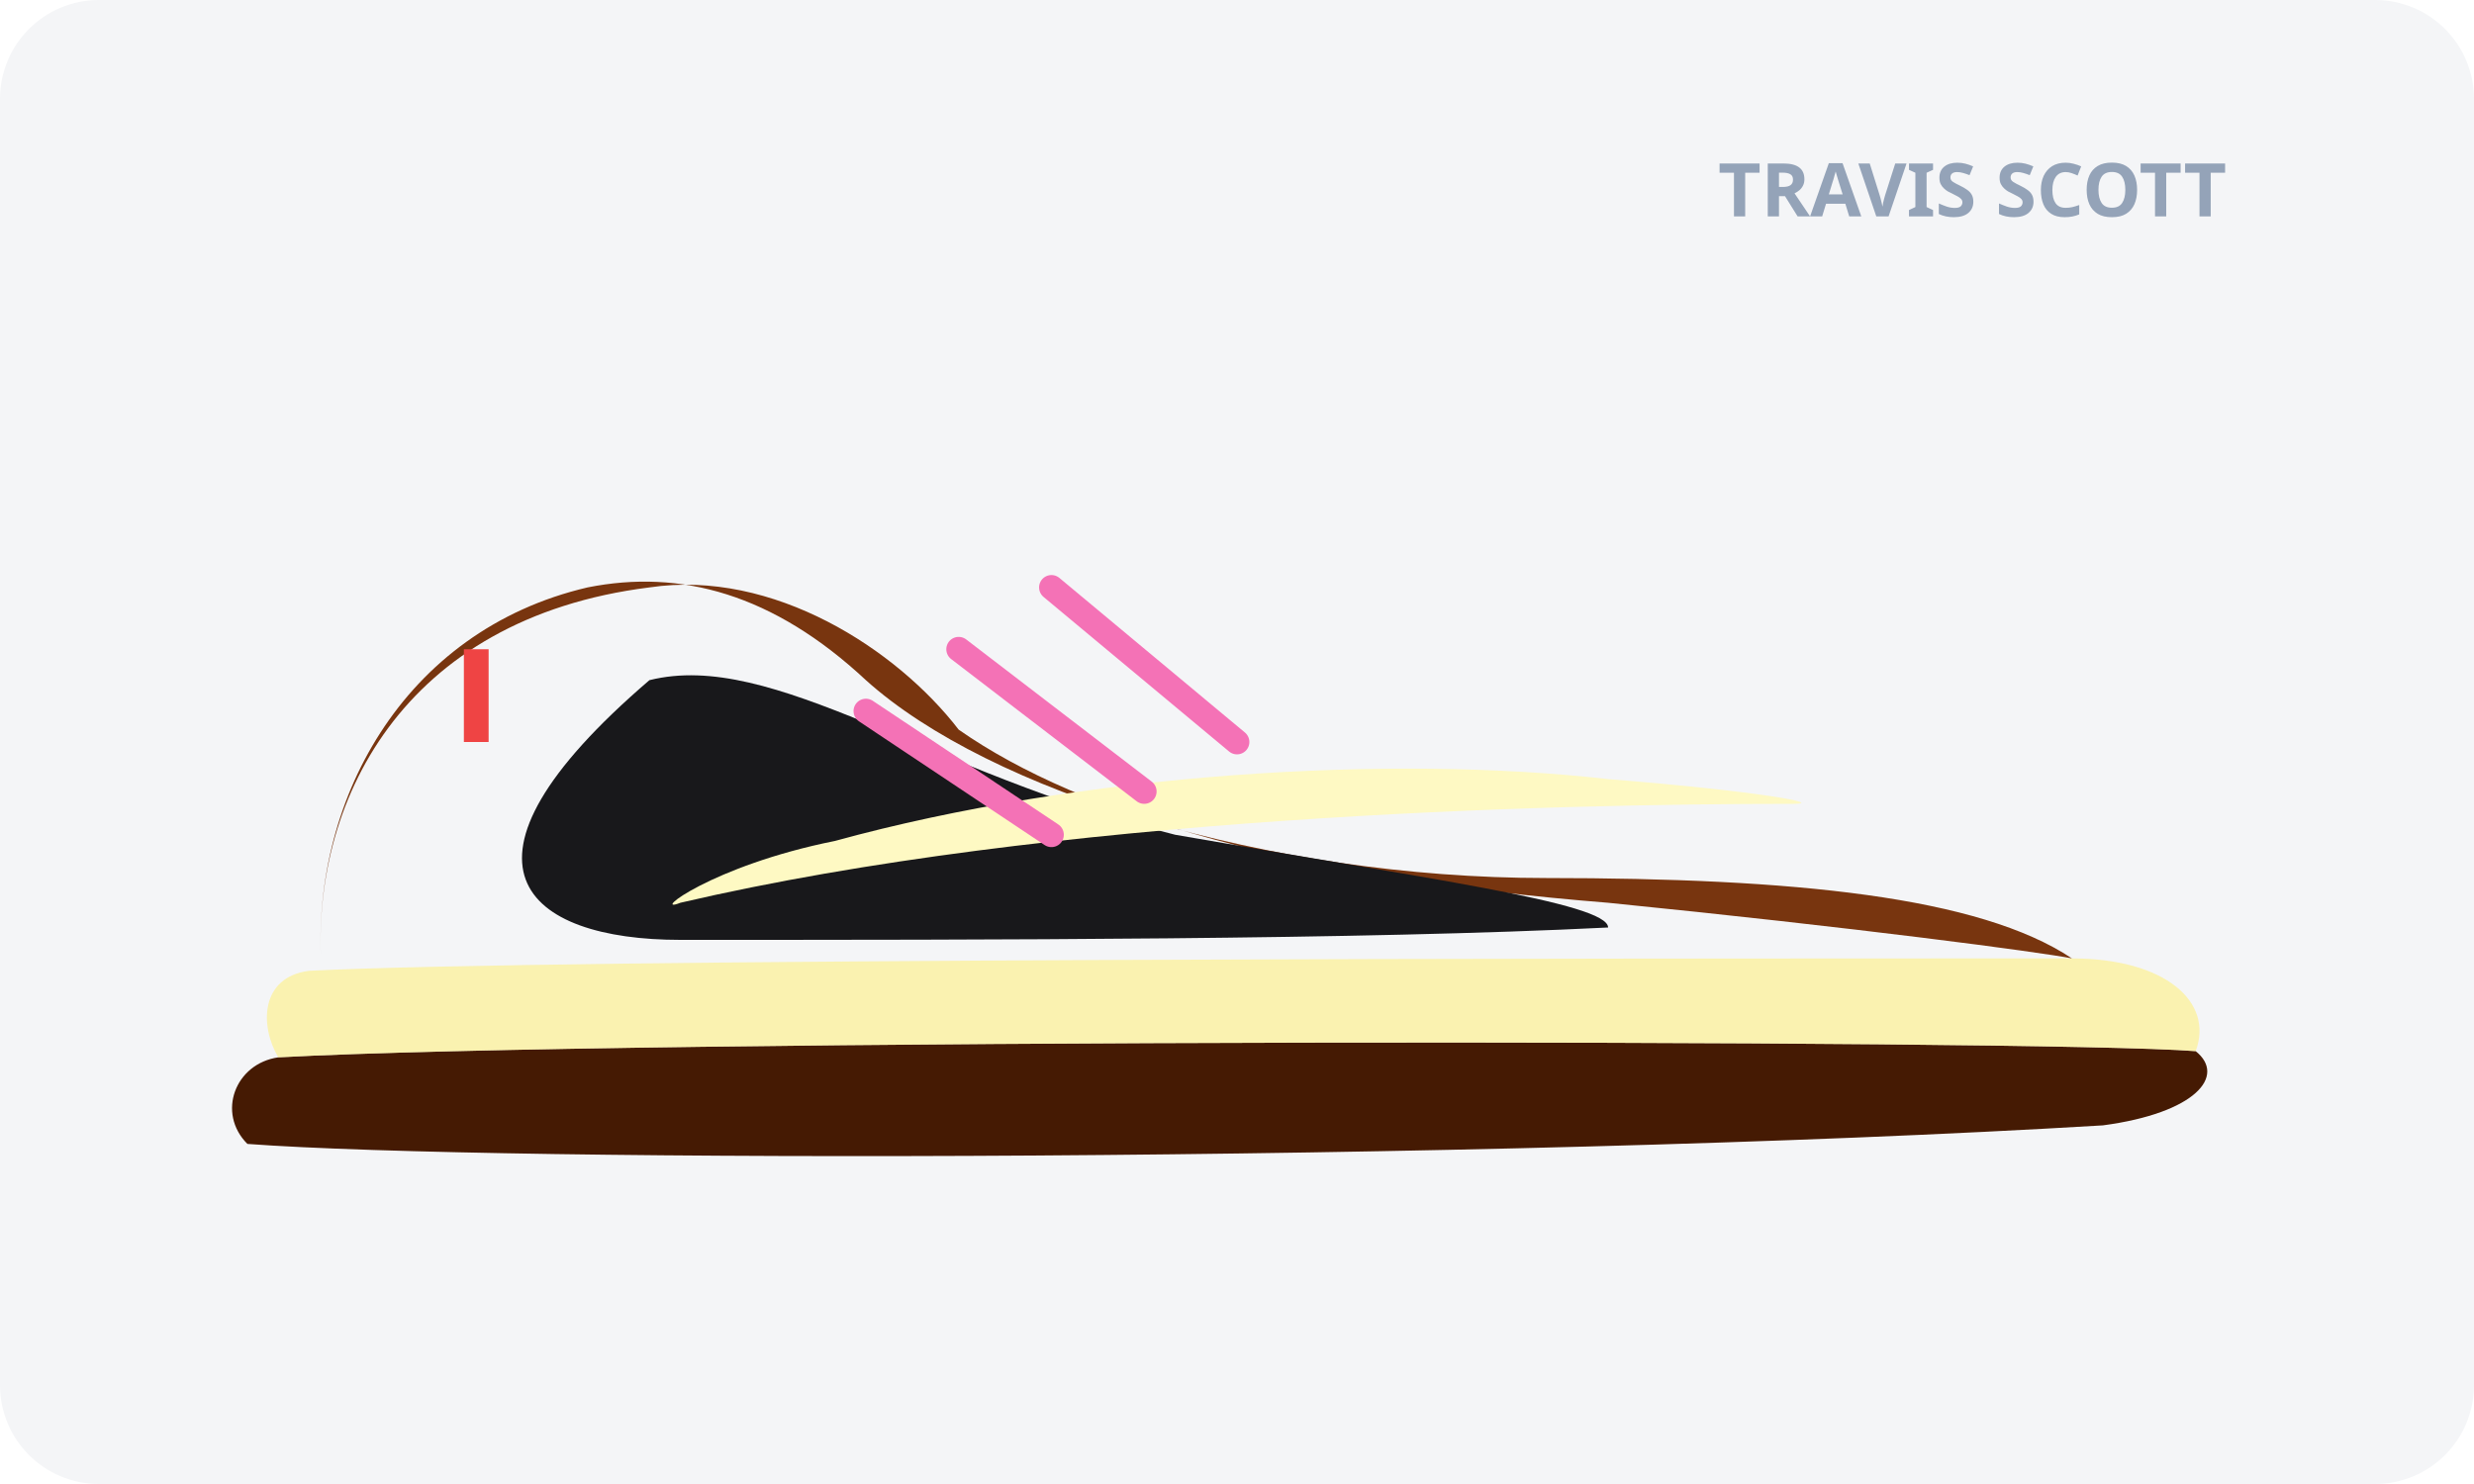
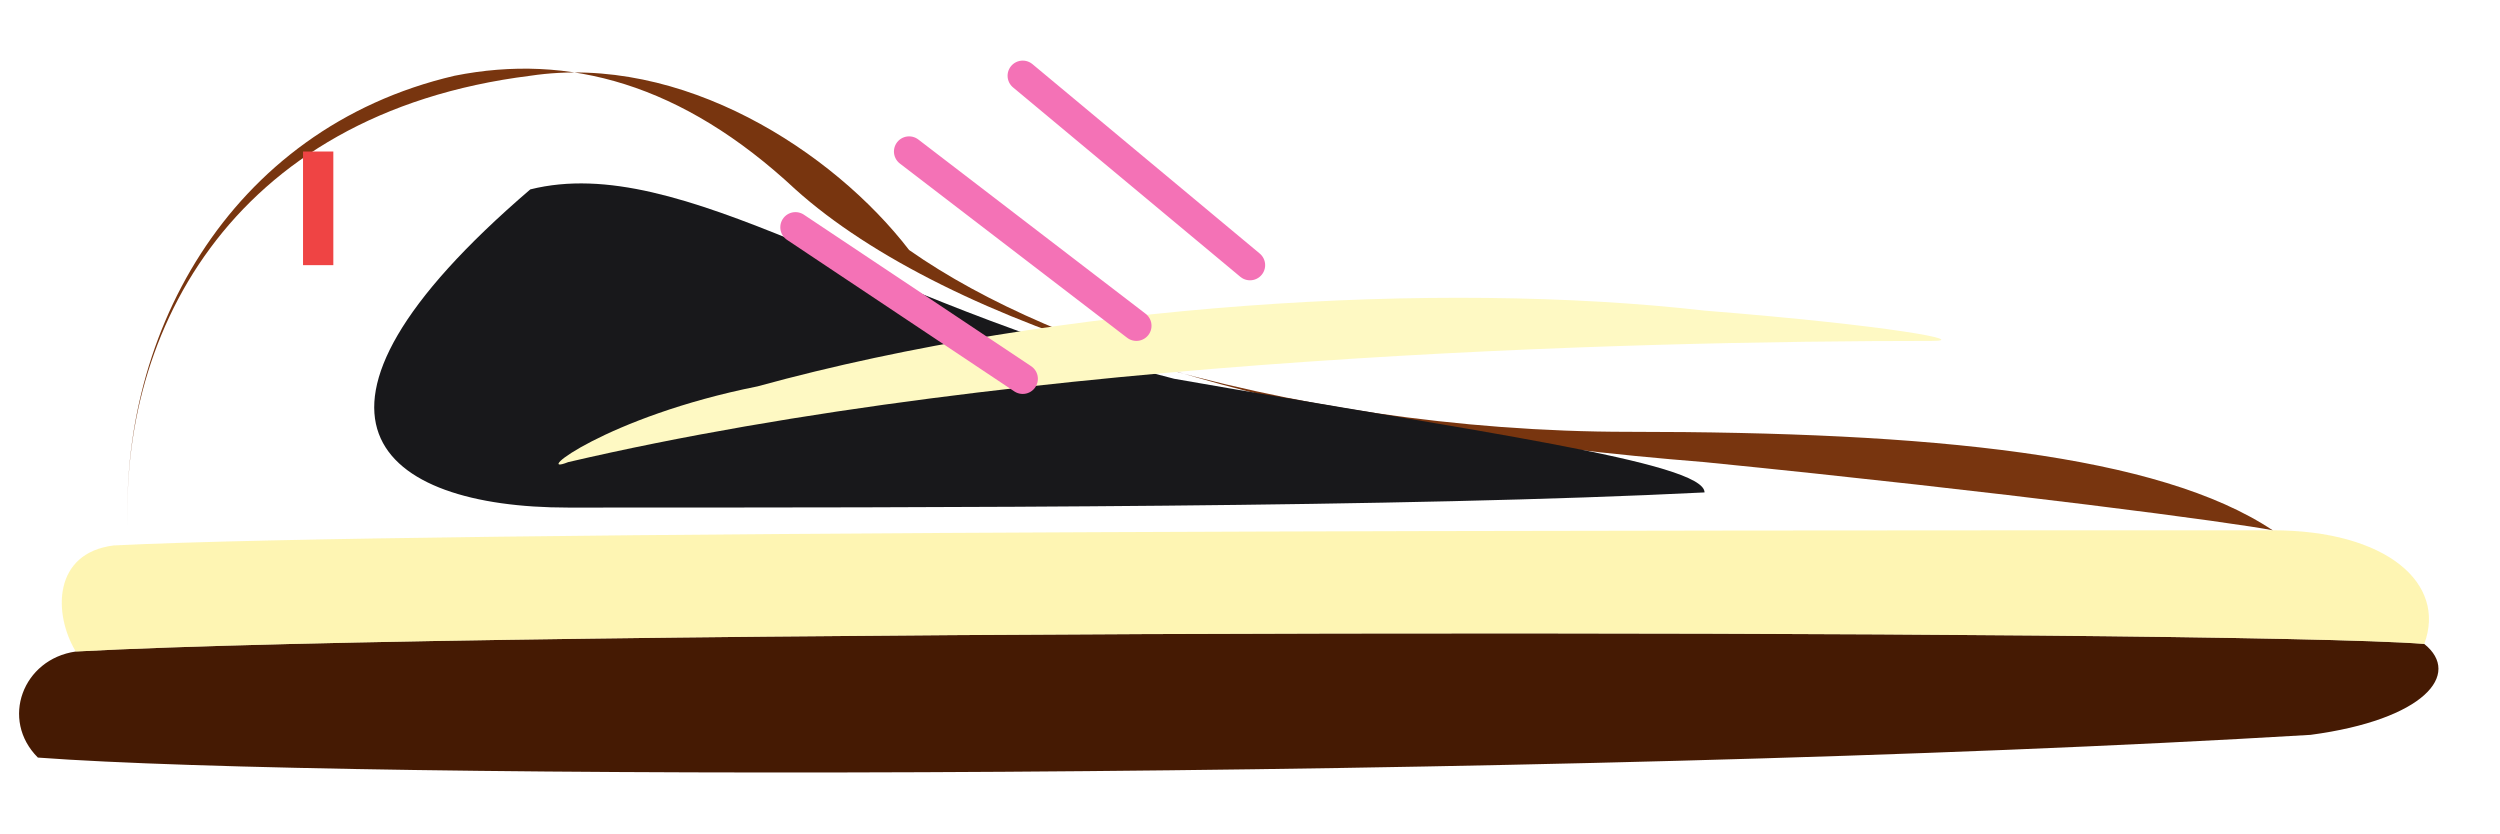
- <svg xmlns="http://www.w3.org/2000/svg" viewBox="0 0 400 240" fill="none">
-   <rect width="400" height="240" rx="16" fill="#f4f5f7" />
+ <svg xmlns="http://www.w3.org/2000/svg" viewBox="35 85 330 110" fill="none">
  <path d="M40 185 C80 188, 240 188, 340 182 C355 180, 360 174, 355 170 C330 168, 100 168, 45 171 C38 172, 35 180, 40 185 Z" fill="#451a03" />
  <path d="M45 171 C100 168, 330 168, 355 170 C358 162, 350 155, 335 155 C260 155, 90 155, 50 157 C42 158, 42 166, 45 171 Z" fill="#fef08a" opacity="0.65" />
  <path d="M52 157 C50 130, 65 100, 105 95 C125 92, 145 105, 155 118 C175 132, 210 142, 260 146 C300 150, 330 154, 335 155 C320 145, 290 142, 250 142 C205 142, 160 128, 140 110 C125 96, 110 92, 95 95 C65 102, 50 130, 52 157 Z" fill="#78350f" />
  <path d="M105 110 C125 105, 150 125, 190 135 C230 142, 260 146, 260 150 C220 152, 160 152, 110 152 C85 152, 70 140, 105 110 Z" fill="#18181b" />
  <path d="M290 130 C250 130, 170 132, 110 146 C105 148, 115 140, 135 136 C175 125, 225 122, 260 126 C285 128, 295 130, 290 130 Z" fill="#fef9c3" />
  <path d="M140 115 L170 135 M155 105 L185 128 M170 95 L200 120" stroke="#f472b6" stroke-width="4" stroke-linecap="round" />
  <rect x="75" y="105" width="4" height="15" fill="#ef4444" />
-   <text x="360" y="35" fill="#94a3b8" font-family="system-ui" font-size="12" font-weight="bold" text-anchor="end">TRAVIS SCOTT</text>
</svg>
